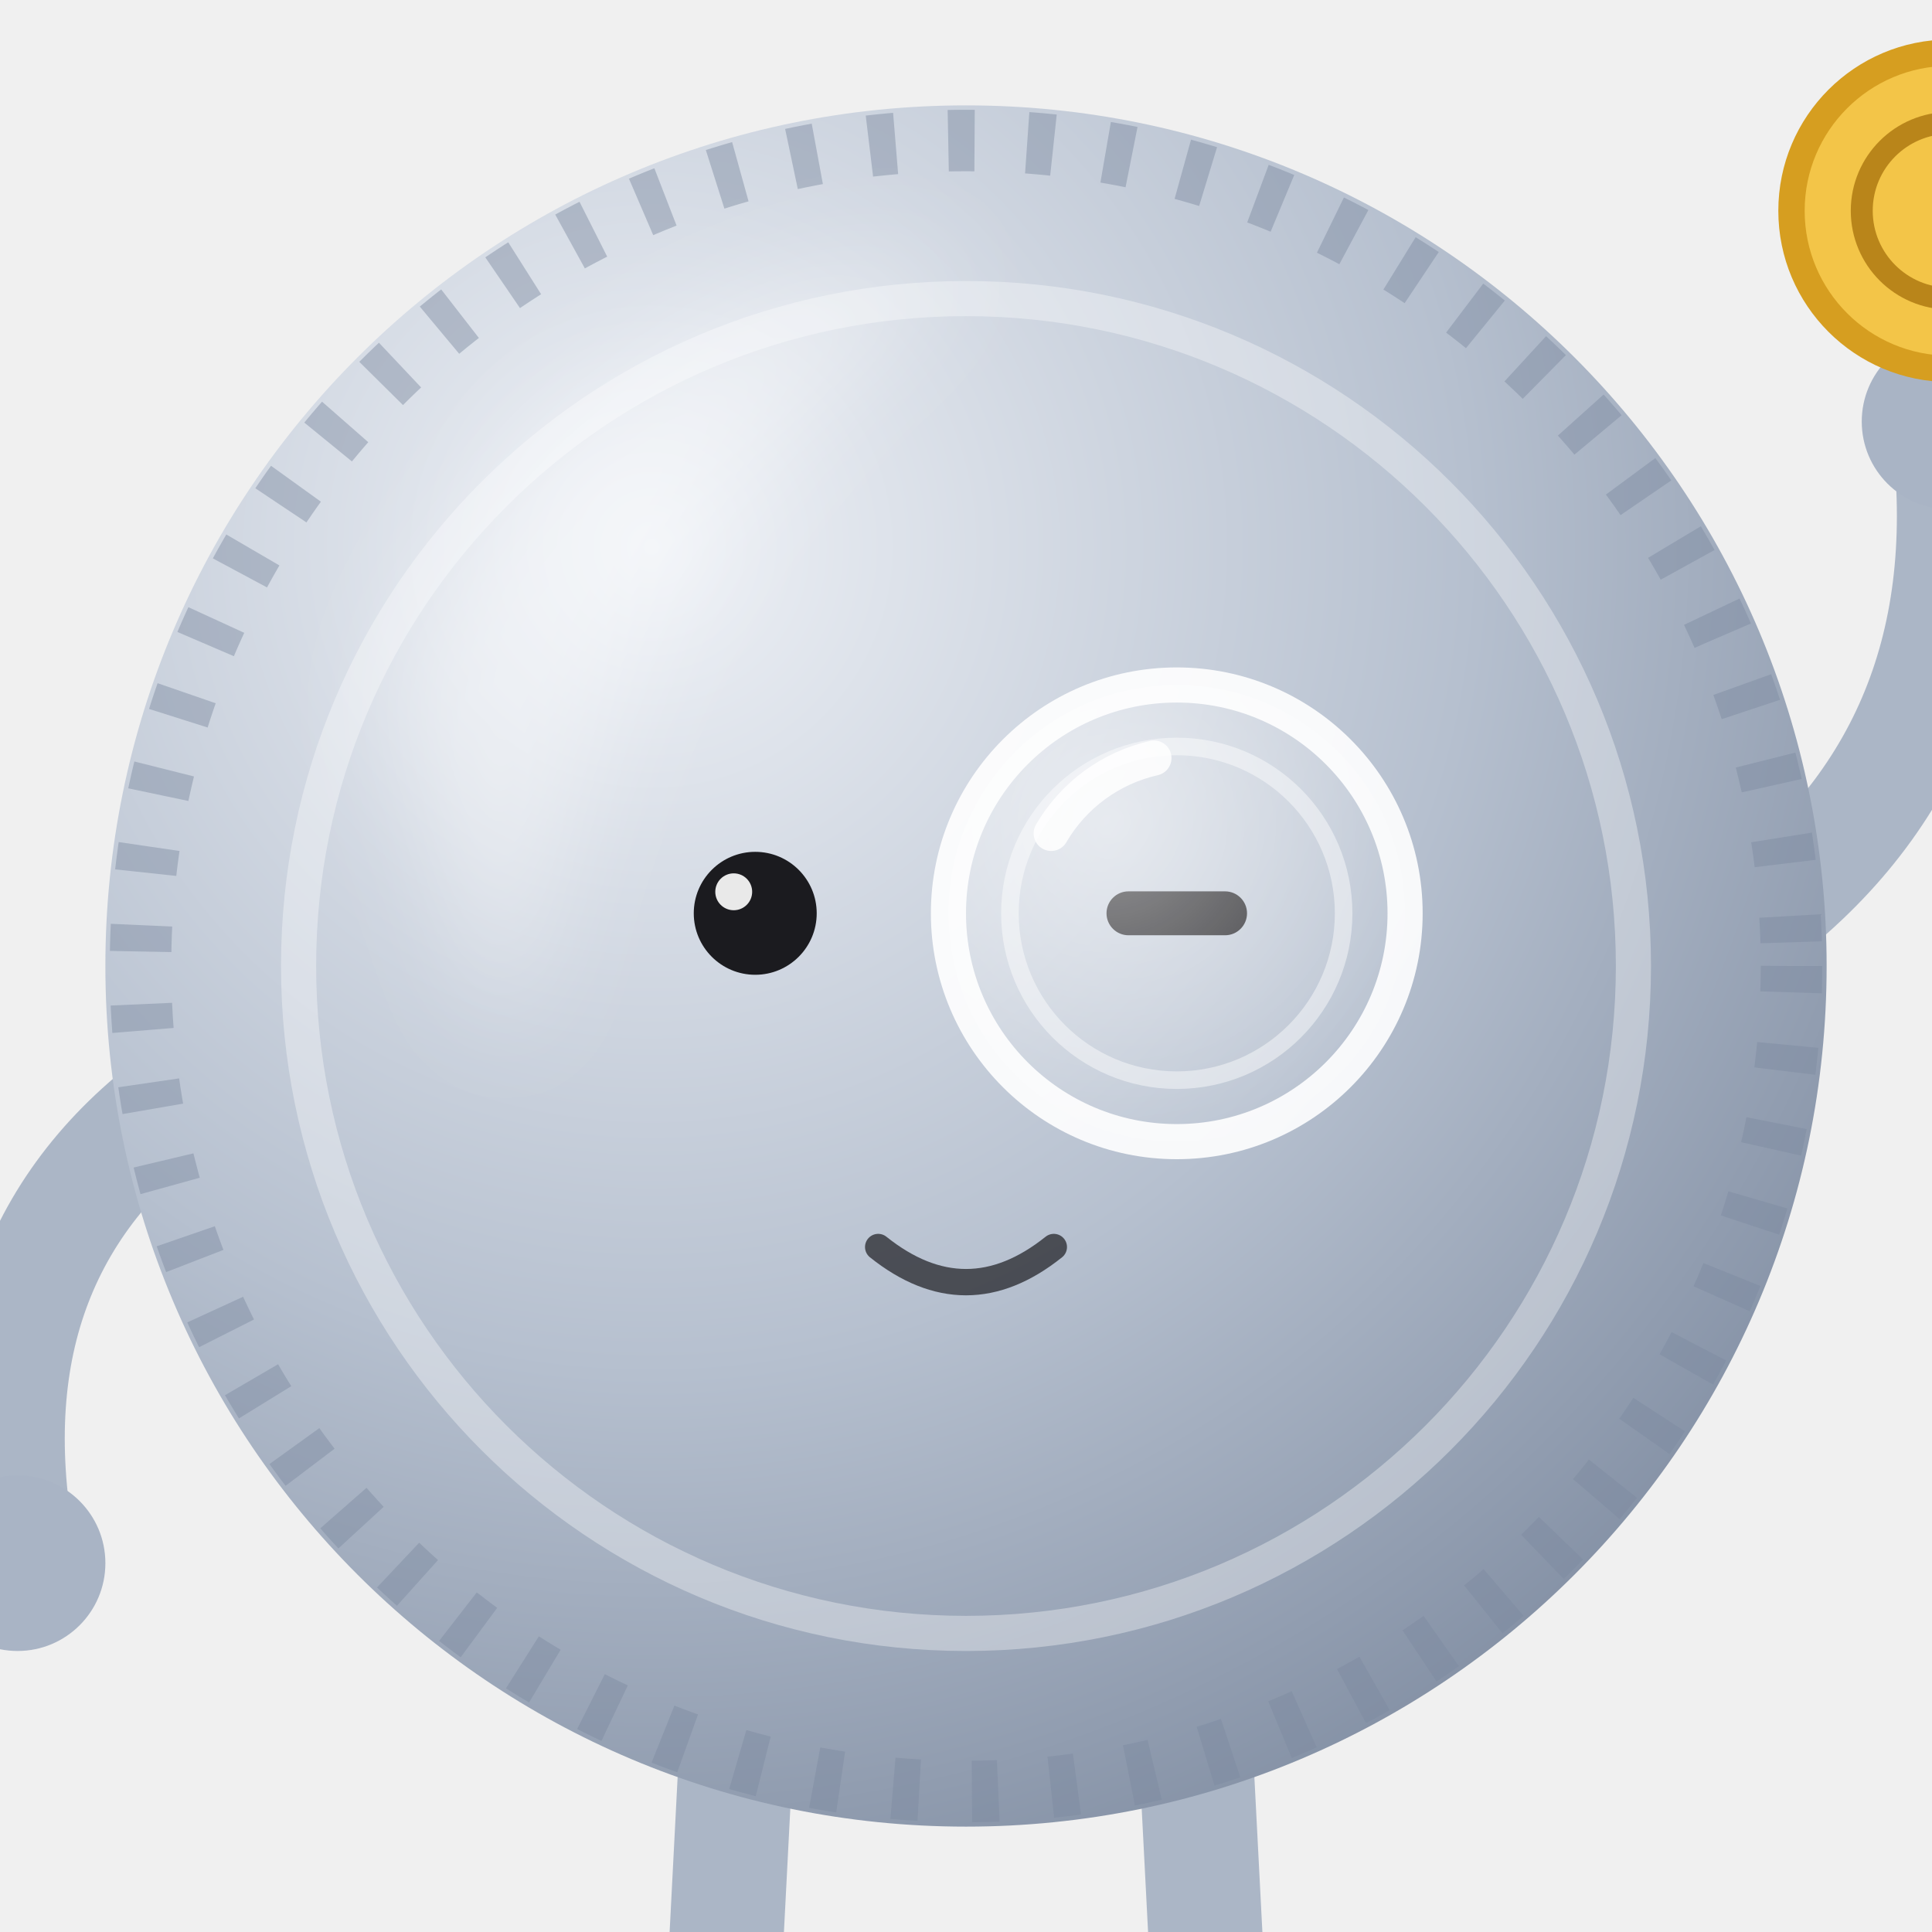
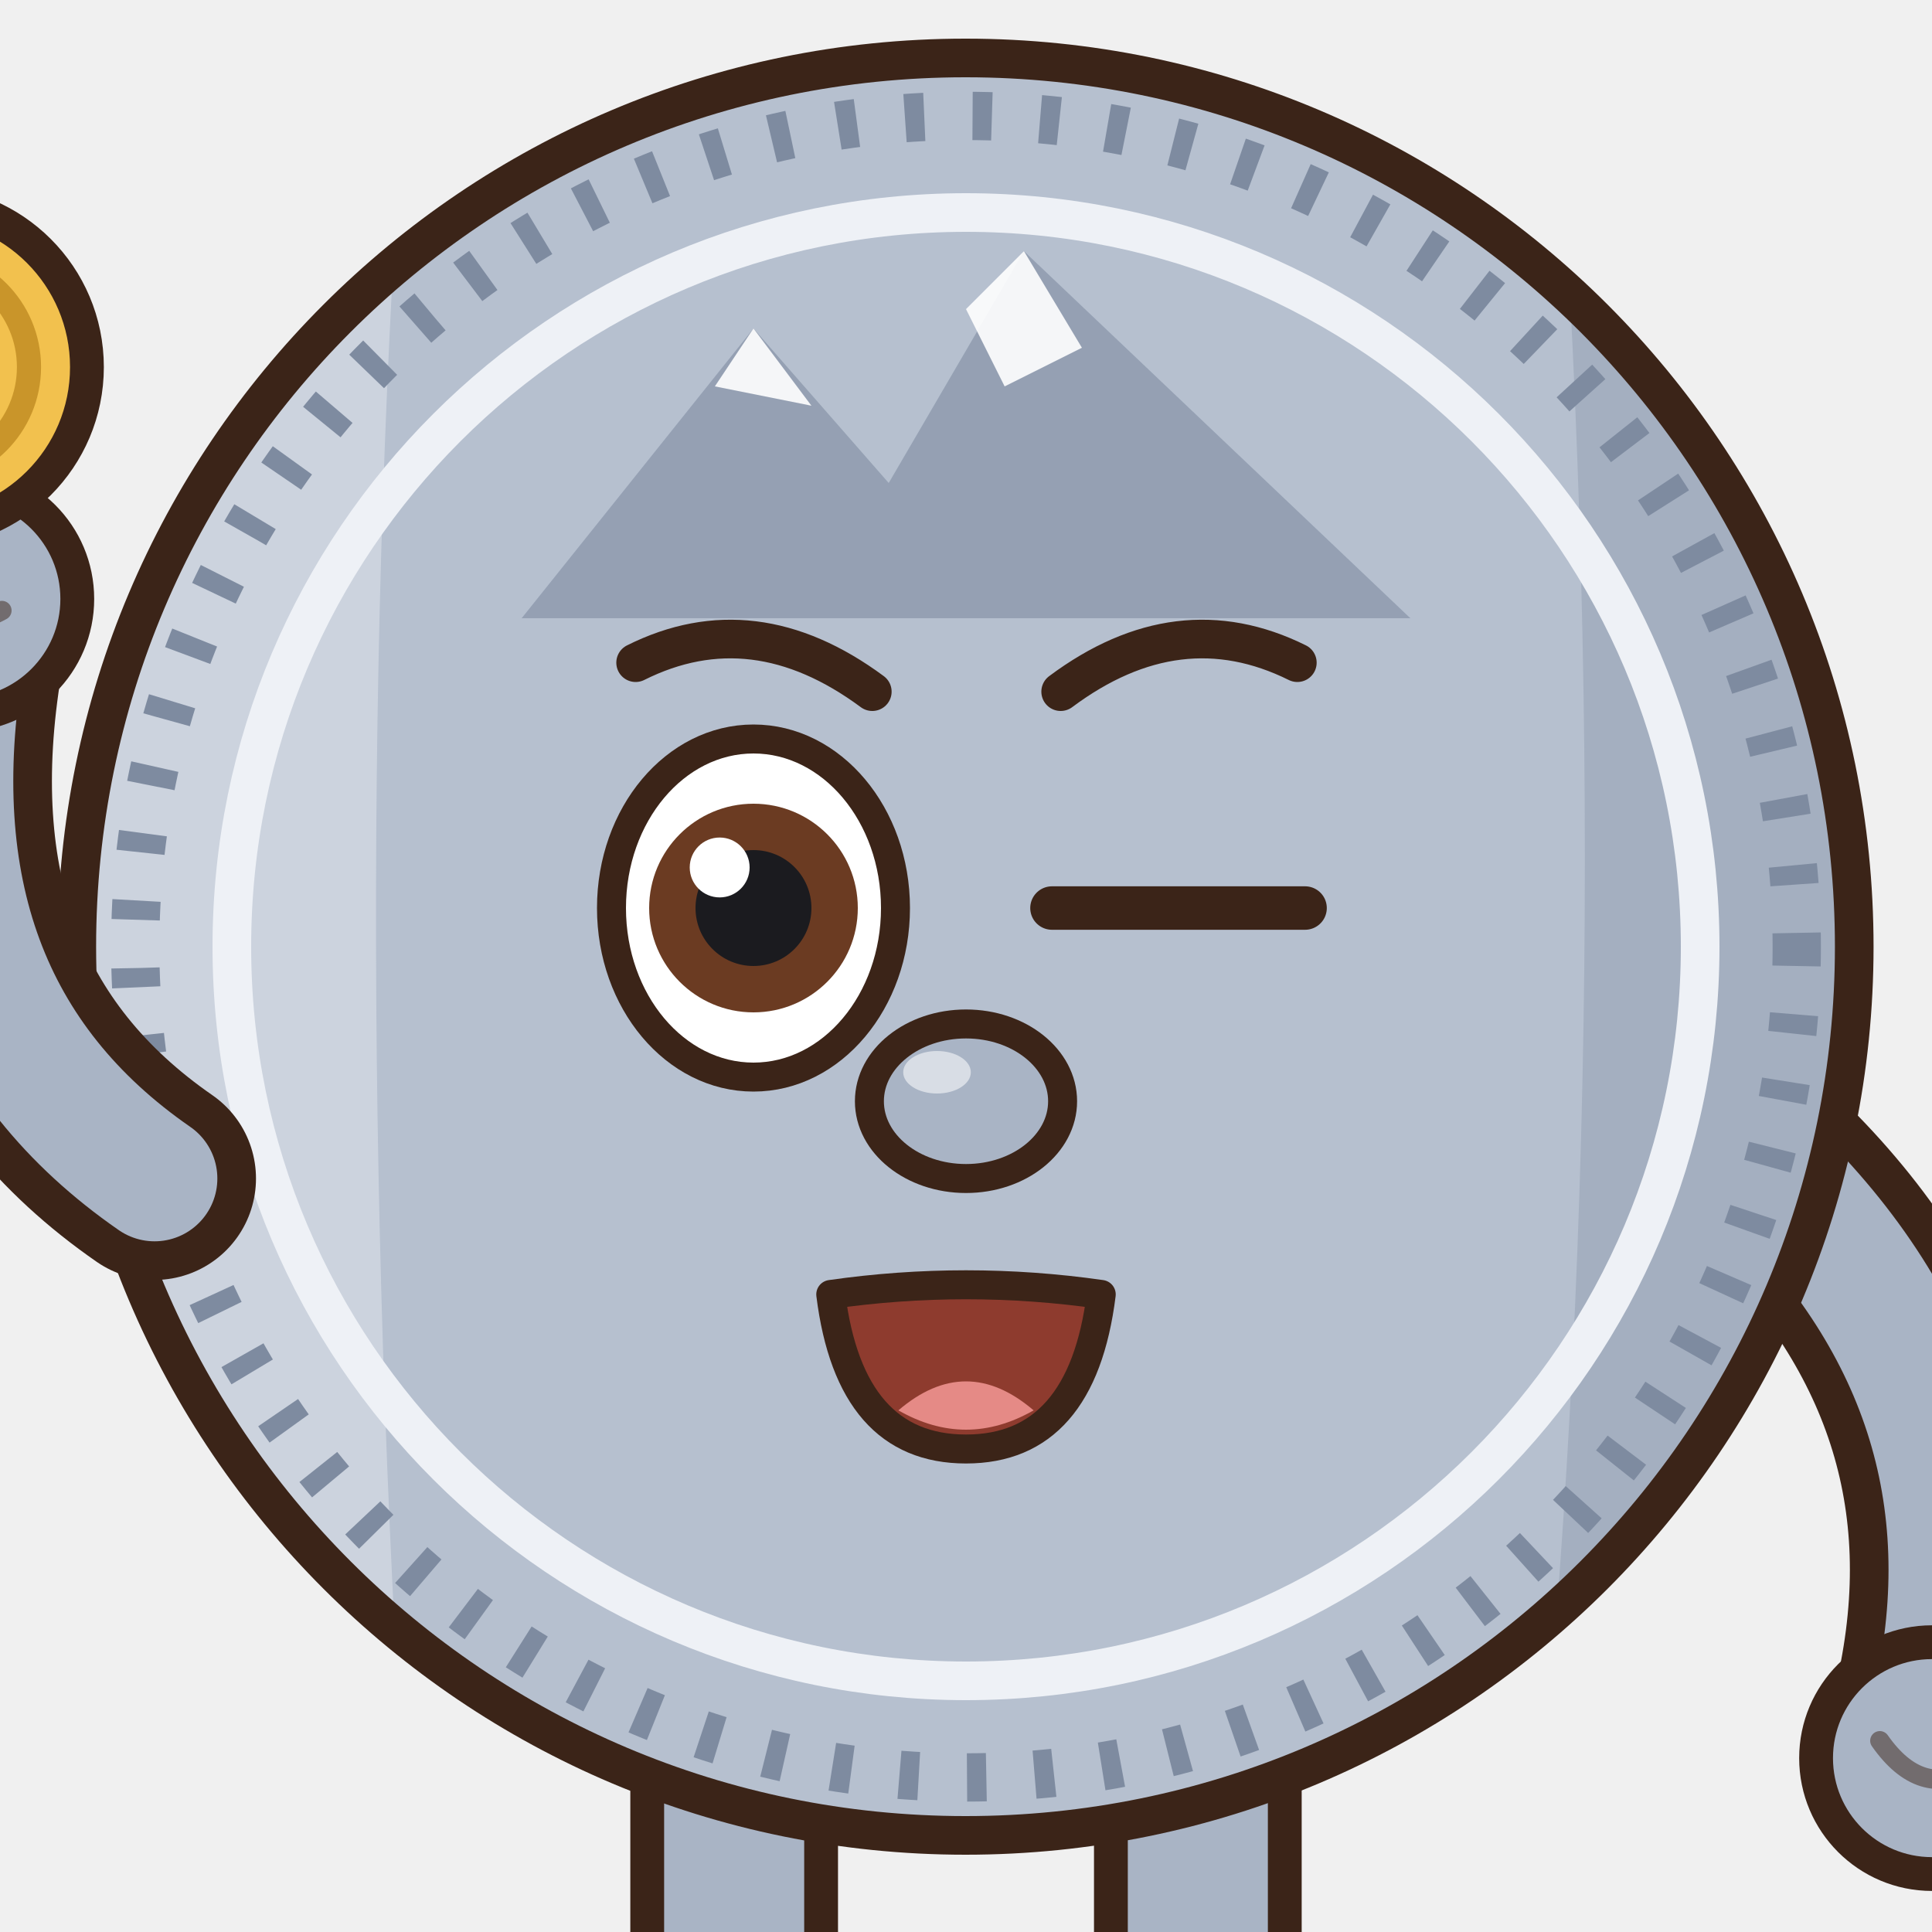
<svg xmlns="http://www.w3.org/2000/svg" viewBox="0 0 64 64" width="48" height="48" role="img" aria-label="Zurich, Finance, checking">
  <defs>
-     <radialGradient id="sm-zurich-b" cx="32%" cy="26%" r="85%">
-       <stop offset="0" stop-color="#EEF1F6" />
-       <stop offset=".55" stop-color="#B6C0CF" />
-       <stop offset="1" stop-color="#7E8BA0" />
-     </radialGradient>
-     <radialGradient id="sm-zurich-l" cx="35%" cy="30%" r="75%">
-       <stop offset="0" stop-color="#fff" stop-opacity=".55" />
-       <stop offset="1" stop-color="#fff" stop-opacity=".08" />
-     </radialGradient>
-     <filter id="sm-zurich-f" x="-20%" y="-20%" width="140%" height="140%">
+     <filter id="sm-zurich-s" x="-50%" y="-50%" width="200%" height="200%">
      <feGaussianBlur stdDeviation="6" />
    </filter>
-     <filter id="sm-zurich-s" x="-50%" y="-50%" width="200%" height="200%">
-       <feGaussianBlur stdDeviation="8" />
-     </filter>
  </defs>
-   <g transform="scale(0.29091) translate(-40 -90)">
-     <path d="M124 286 L121 344" fill="none" stroke="#A9B4C5" stroke-width="13" stroke-linecap="round" stroke-linejoin="round" opacity=".96" />
-     <path d="M176 286 L179 344" fill="none" stroke="#A9B4C5" stroke-width="13" stroke-linecap="round" stroke-linejoin="round" opacity=".96" />
-     <ellipse cx="117" cy="347" rx="17" ry="9" fill="#A9B4C5" />
-     <ellipse cx="183" cy="347" rx="17" ry="9" fill="#A9B4C5" />
-     <path d="M62 214 Q36 232 42 266" fill="none" stroke="#A9B4C5" stroke-width="13" stroke-linecap="round" stroke-linejoin="round" opacity=".96" />
-     <circle cx="42" cy="268" r="10" fill="#A9B4C5" />
-     <path d="M238 196 Q266 176 262 140" fill="none" stroke="#A9B4C5" stroke-width="13" stroke-linecap="round" stroke-linejoin="round" opacity=".96" />
-     <circle cx="262" cy="138" r="10" fill="#A9B4C5" />
-     <circle cx="262" cy="114" r="18" fill="#F3C548" stroke="#D69E20" stroke-width="3" />
-     <circle cx="262" cy="114" r="10" fill="none" stroke="#B9851A" stroke-width="2.5" />
-     <circle cx="150" cy="200" r="98" fill="url(#sm-zurich-b)" />
-     <circle cx="150" cy="200" r="94" fill="none" stroke="#7E8BA0" stroke-opacity=".45" stroke-width="7" stroke-dasharray="3 6" />
-     <circle cx="150" cy="200" r="76" fill="none" stroke="#fff" stroke-opacity=".35" stroke-width="4" />
-     <path d="M84 170 A70 70 0 0 1 150 120 Q110 150 98 210 Z" fill="#fff" opacity=".42" filter="url(#sm-zurich-f)" />
+   <g transform="scale(0.32) translate(-50 -92)">
+     <rect x="117" y="270" width="18" height="60" rx="6" fill="#A9B4C5" stroke="#3B2418" stroke-width="3.5" />
+     <rect x="165" y="270" width="18" height="60" rx="6" fill="#A9B4C5" stroke="#3B2418" stroke-width="3.5" />
+     <path d="M140 322 L114 322 L112 334 Q92 336 90 348 L90 352 L144 352 L144 338 Q144 328 140 322 Z" fill="#8A4E2B" stroke="#3B2418" stroke-width="3.5" stroke-linejoin="round" />
+     <path d="M144 348 L90 348 L90 355 L144 355 Z" fill="#5E3219" stroke="#3B2418" stroke-width="3" stroke-linejoin="round" />
+     <path d="M134 328 L120 334 M120 328 L134 334" fill="none" stroke="#E2B07A" stroke-width="2.5" stroke-linecap="round" stroke-linejoin="round" />
+     <path d="M160 322 L186 322 L188 334 Q208 336 210 348 L210 352 L156 352 L156 338 Q156 328 160 322 Z" fill="#8A4E2B" stroke="#3B2418" stroke-width="3.5" stroke-linejoin="round" />
+     <path d="M156 348 L210 348 L210 355 L156 355 Z" fill="#5E3219" stroke="#3B2418" stroke-width="3" stroke-linejoin="round" />
+     <path d="M166 328 L180 334 M180 328 L166 334" fill="none" stroke="#E2B07A" stroke-width="2.5" stroke-linecap="round" stroke-linejoin="round" />
+     <path d="M234 214 Q258 238 250 270" fill="none" stroke="#3B2418" stroke-width="21" stroke-linecap="round" stroke-linejoin="round" />
+     <path d="M234 214 Q258 238 250 270" fill="none" stroke="#A9B4C5" stroke-width="13" stroke-linecap="round" stroke-linejoin="round" />
+     <circle cx="250" cy="274" r="12" fill="#A9B4C5" stroke="#3B2418" stroke-width="3.5" />
+     <path d="M244.6 272.2 Q248.8 278.2 254.2 275.2" fill="none" stroke="#3B2418" stroke-width="2" stroke-linecap="round" opacity=".5" />
+     <clipPath id="sm-zurich-c">
+       <path d="M150 98 A92 92 0 1 1 149.9 98 Z" />
+     </clipPath>
+     <path d="M150 98 A92 92 0 1 1 149.9 98 Z" fill="#B6C0CF" />
+     <g clip-path="url(#sm-zurich-c)">
+       <path d="M200 0 L340 0 L340 370 L196 370 Q230 200 200 0 Z" fill="#7E8BA0" opacity="0.32" />
+       <path d="M0 0 L104 0 Q76 160 100 370 L0 370 Z" fill="#EEF1F6" opacity="0.4" />
+       <circle cx="150" cy="190" r="76" fill="none" stroke="#EEF1F6" stroke-width="4" />
+       <path d="M104 156 L128 126 L142 142 L156 118 L196 156 Z" fill="#7E8BA0" opacity="0.6" />
+       <path d="M150 124 L156 118 L162 128 L154 132 Z M124 132 L128 126 L134 134 Z" fill="#fff" opacity="0.9" />
+     </g>
+     <path d="M150 98 A92 92 0 1 1 149.9 98 Z" fill="none" stroke="#3B2418" stroke-width="4" stroke-linecap="round" stroke-linejoin="round" />
+     <circle cx="150" cy="190" r="86" fill="none" stroke="#7E8BA0" stroke-width="5" stroke-dasharray="2 5" />
+     <ellipse cx="150" cy="206" rx="10" ry="8" fill="#A9B4C5" stroke="#3B2418" stroke-width="3" />
+     <ellipse cx="147" cy="203" rx="3.5" ry="2.2" fill="#fff" opacity=".55" />
    <g>
-       <circle cx="126" cy="194" r="7" fill="#1B1B1F" />
-       <circle cx="123.55" cy="191.55" r="2.1" fill="#fff" opacity=".9" />
-       <rect x="166" y="191.5" width="16" height="5" rx="2.5" fill="#1B1B1F" />
+       <ellipse cx="128" cy="186" rx="14.7" ry="17.5" fill="#fff" stroke="#3B2418" stroke-width="3" />
+       <circle cx="128" cy="186" r="10.8" fill="#6B3B22" />
+       <circle cx="128" cy="186" r="6" fill="#1B1B1F" />
+       <circle cx="124.5" cy="181.8" r="3.1" fill="#fff" />
+       <path d="M158.9 186 L185.1 186" stroke="#3B2418" stroke-width="4.5" stroke-linecap="round" />
    </g>
-     <circle cx="174" cy="194" r="26" fill="url(#sm-zurich-l)" stroke="#fff" stroke-opacity=".9" stroke-width="4" />
-     <circle cx="174" cy="194" r="19" fill="none" stroke="#fff" stroke-opacity=".45" stroke-width="2" />
-     <path d="M159.7 184.9 A18.2 18.2 0 0 1 171.4 176.32" fill="none" stroke="#fff" stroke-width="4" stroke-linecap="round" opacity=".85" />
-     <path d="M140 232 Q150 240 160 232" fill="none" stroke="#1B1B1F" stroke-width="3" stroke-linecap="round" opacity=".7" />
+     <path d="M115.8 160.6 Q128 154.5 140.3 163.6 M184.3 160.6 Q172 154.5 159.8 163.6" fill="none" stroke="#3B2418" stroke-width="4" stroke-linecap="round" />
+     <path d="M136 226 Q150 224 164 226 Q162 242 150 242 Q138 242 136 226 Z" fill="#8E3B2E" stroke="#3B2418" stroke-width="3" stroke-linejoin="round" />
+     <path d="M143 238 Q150 232 157 238 Q150 242 143 238 Z" fill="#E58A86" />
+     <path d="M66 214 Q40 196 46 160" fill="none" stroke="#3B2418" stroke-width="21" stroke-linecap="round" stroke-linejoin="round" />
+     <path d="M66 214 Q40 196 46 160" fill="none" stroke="#A9B4C5" stroke-width="13" stroke-linecap="round" stroke-linejoin="round" />
+     <circle cx="46" cy="154" r="12" fill="#A9B4C5" stroke="#3B2418" stroke-width="3.5" />
+     <path d="M40.6 152.2 Q44.8 158.2 50.2 155.2" fill="none" stroke="#3B2418" stroke-width="2" stroke-linecap="round" opacity=".5" />
+     <circle cx="42" cy="130" r="17" fill="#F2C14E" stroke="#3B2418" stroke-width="3.5" />
+     <circle cx="42" cy="130" r="11" fill="none" stroke="#C9952A" stroke-width="2.5" />
  </g>
</svg>
